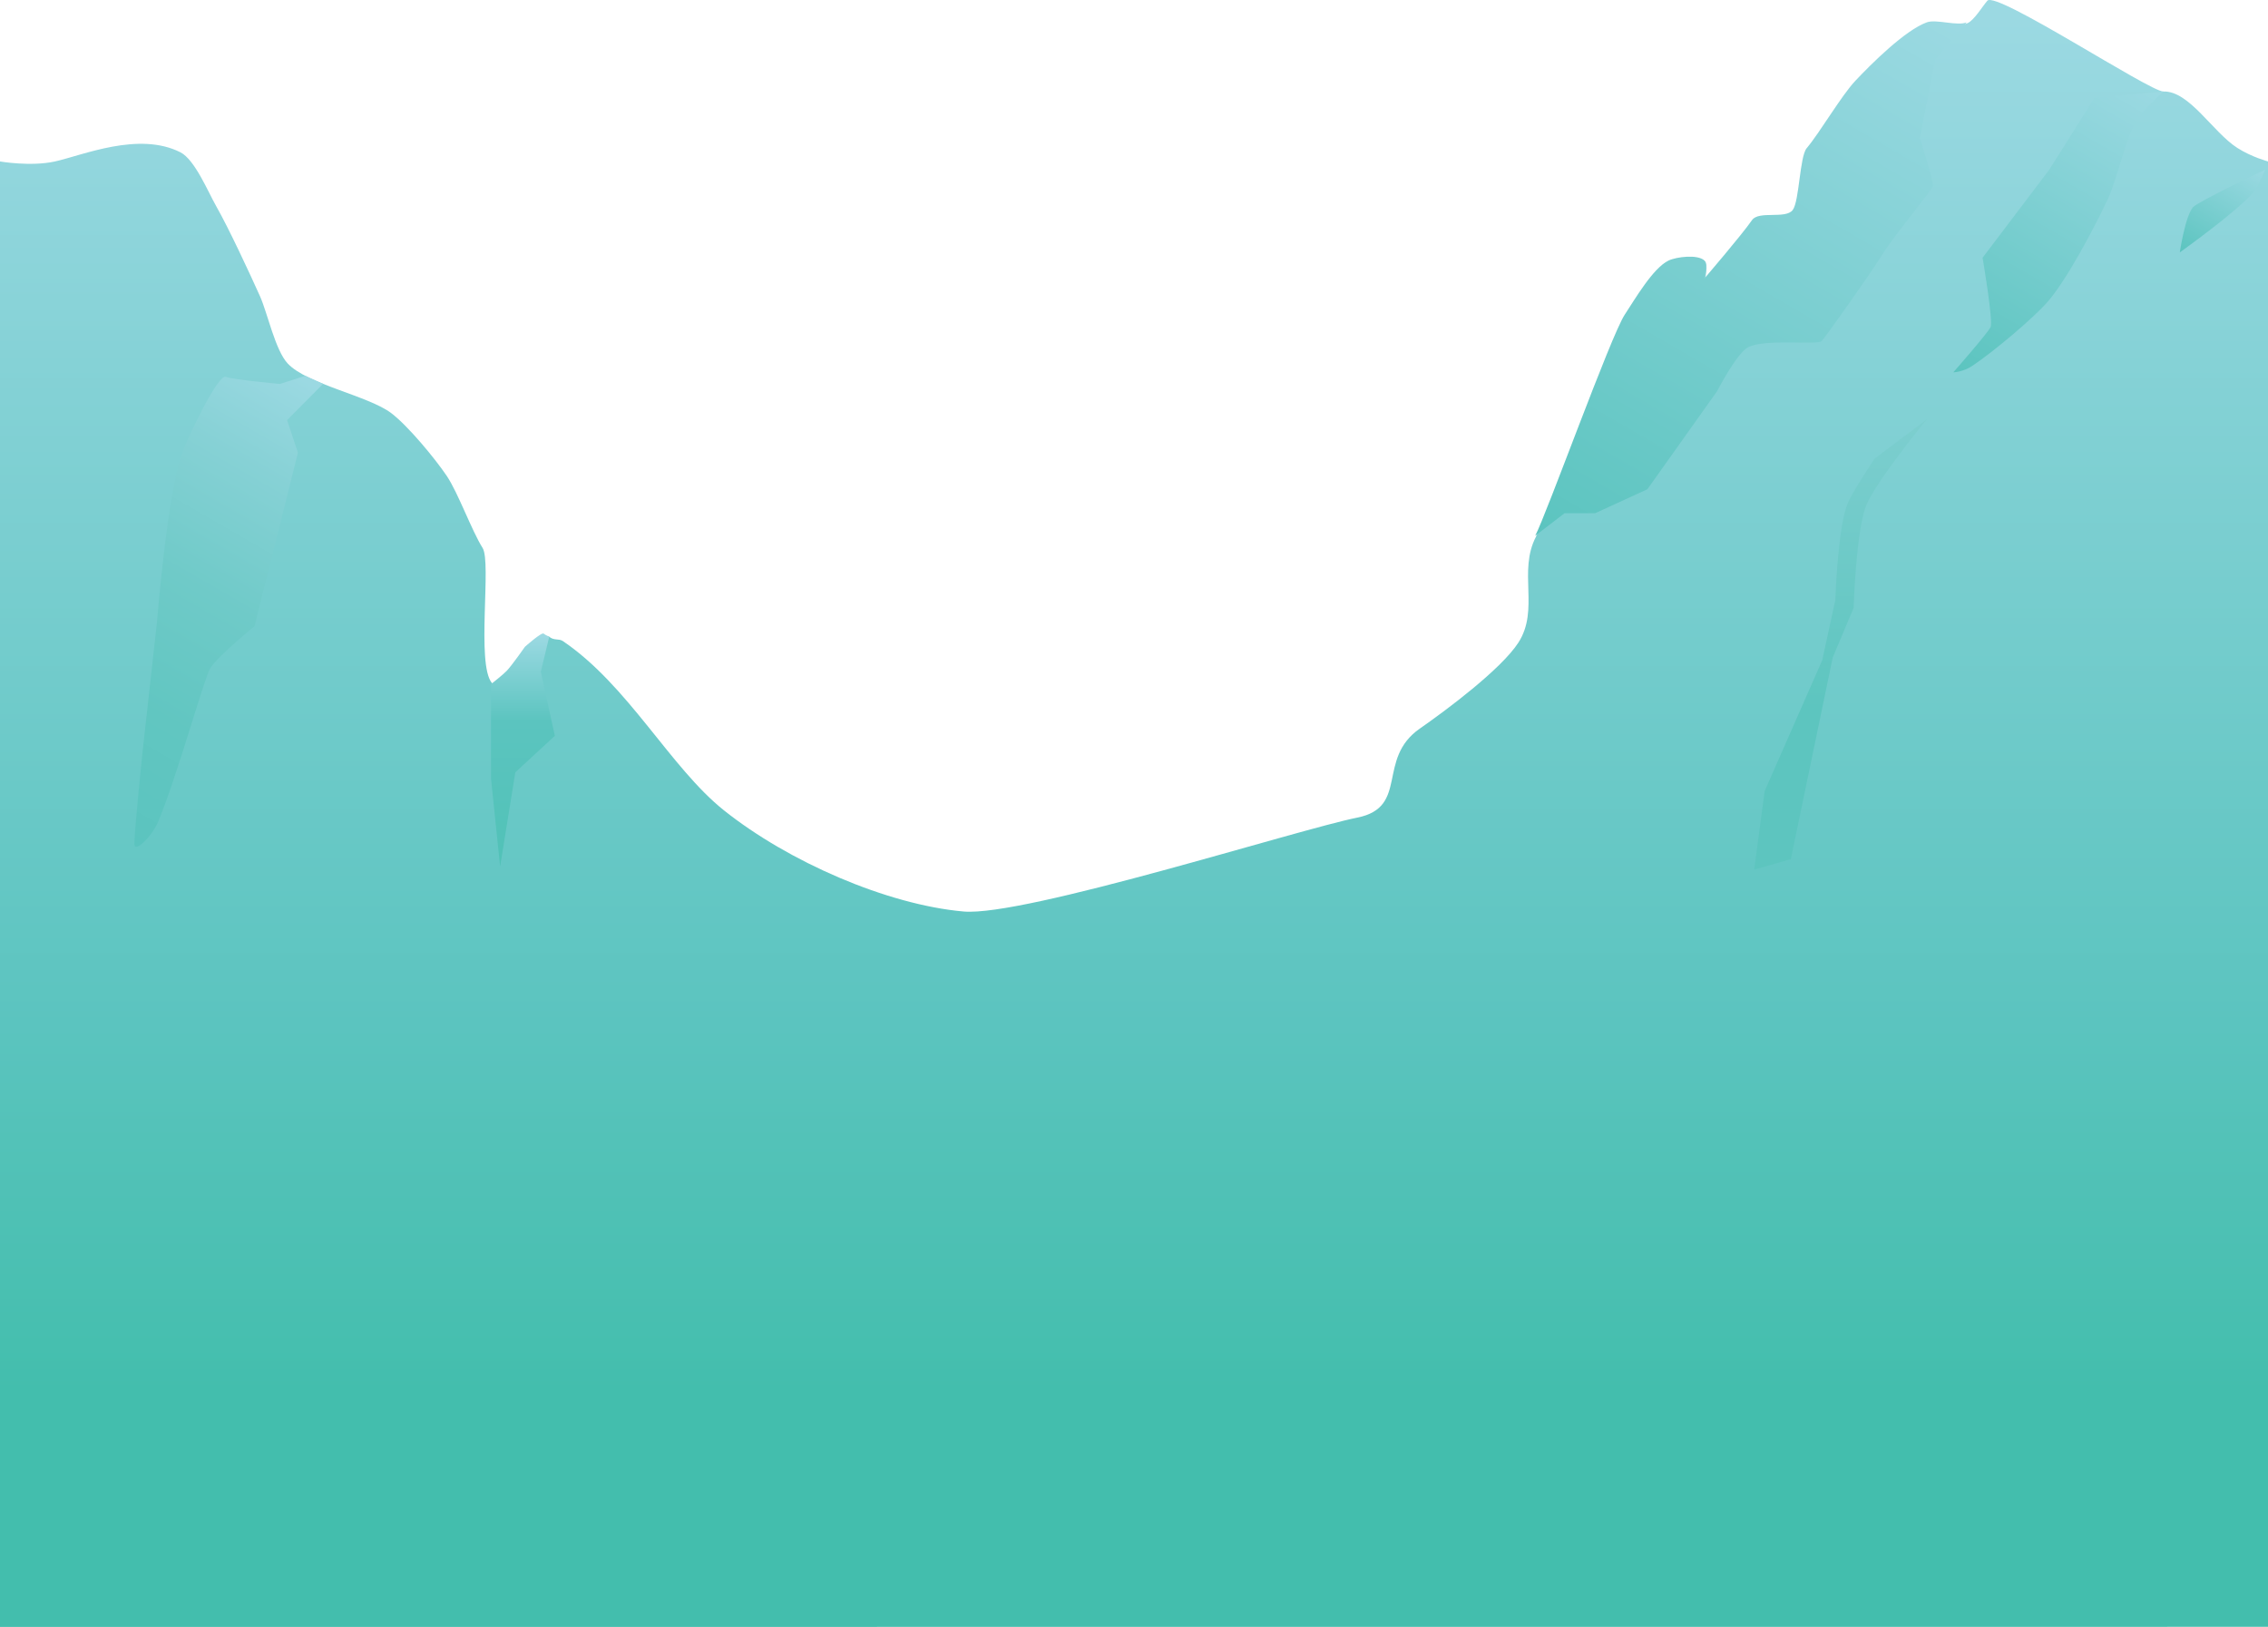
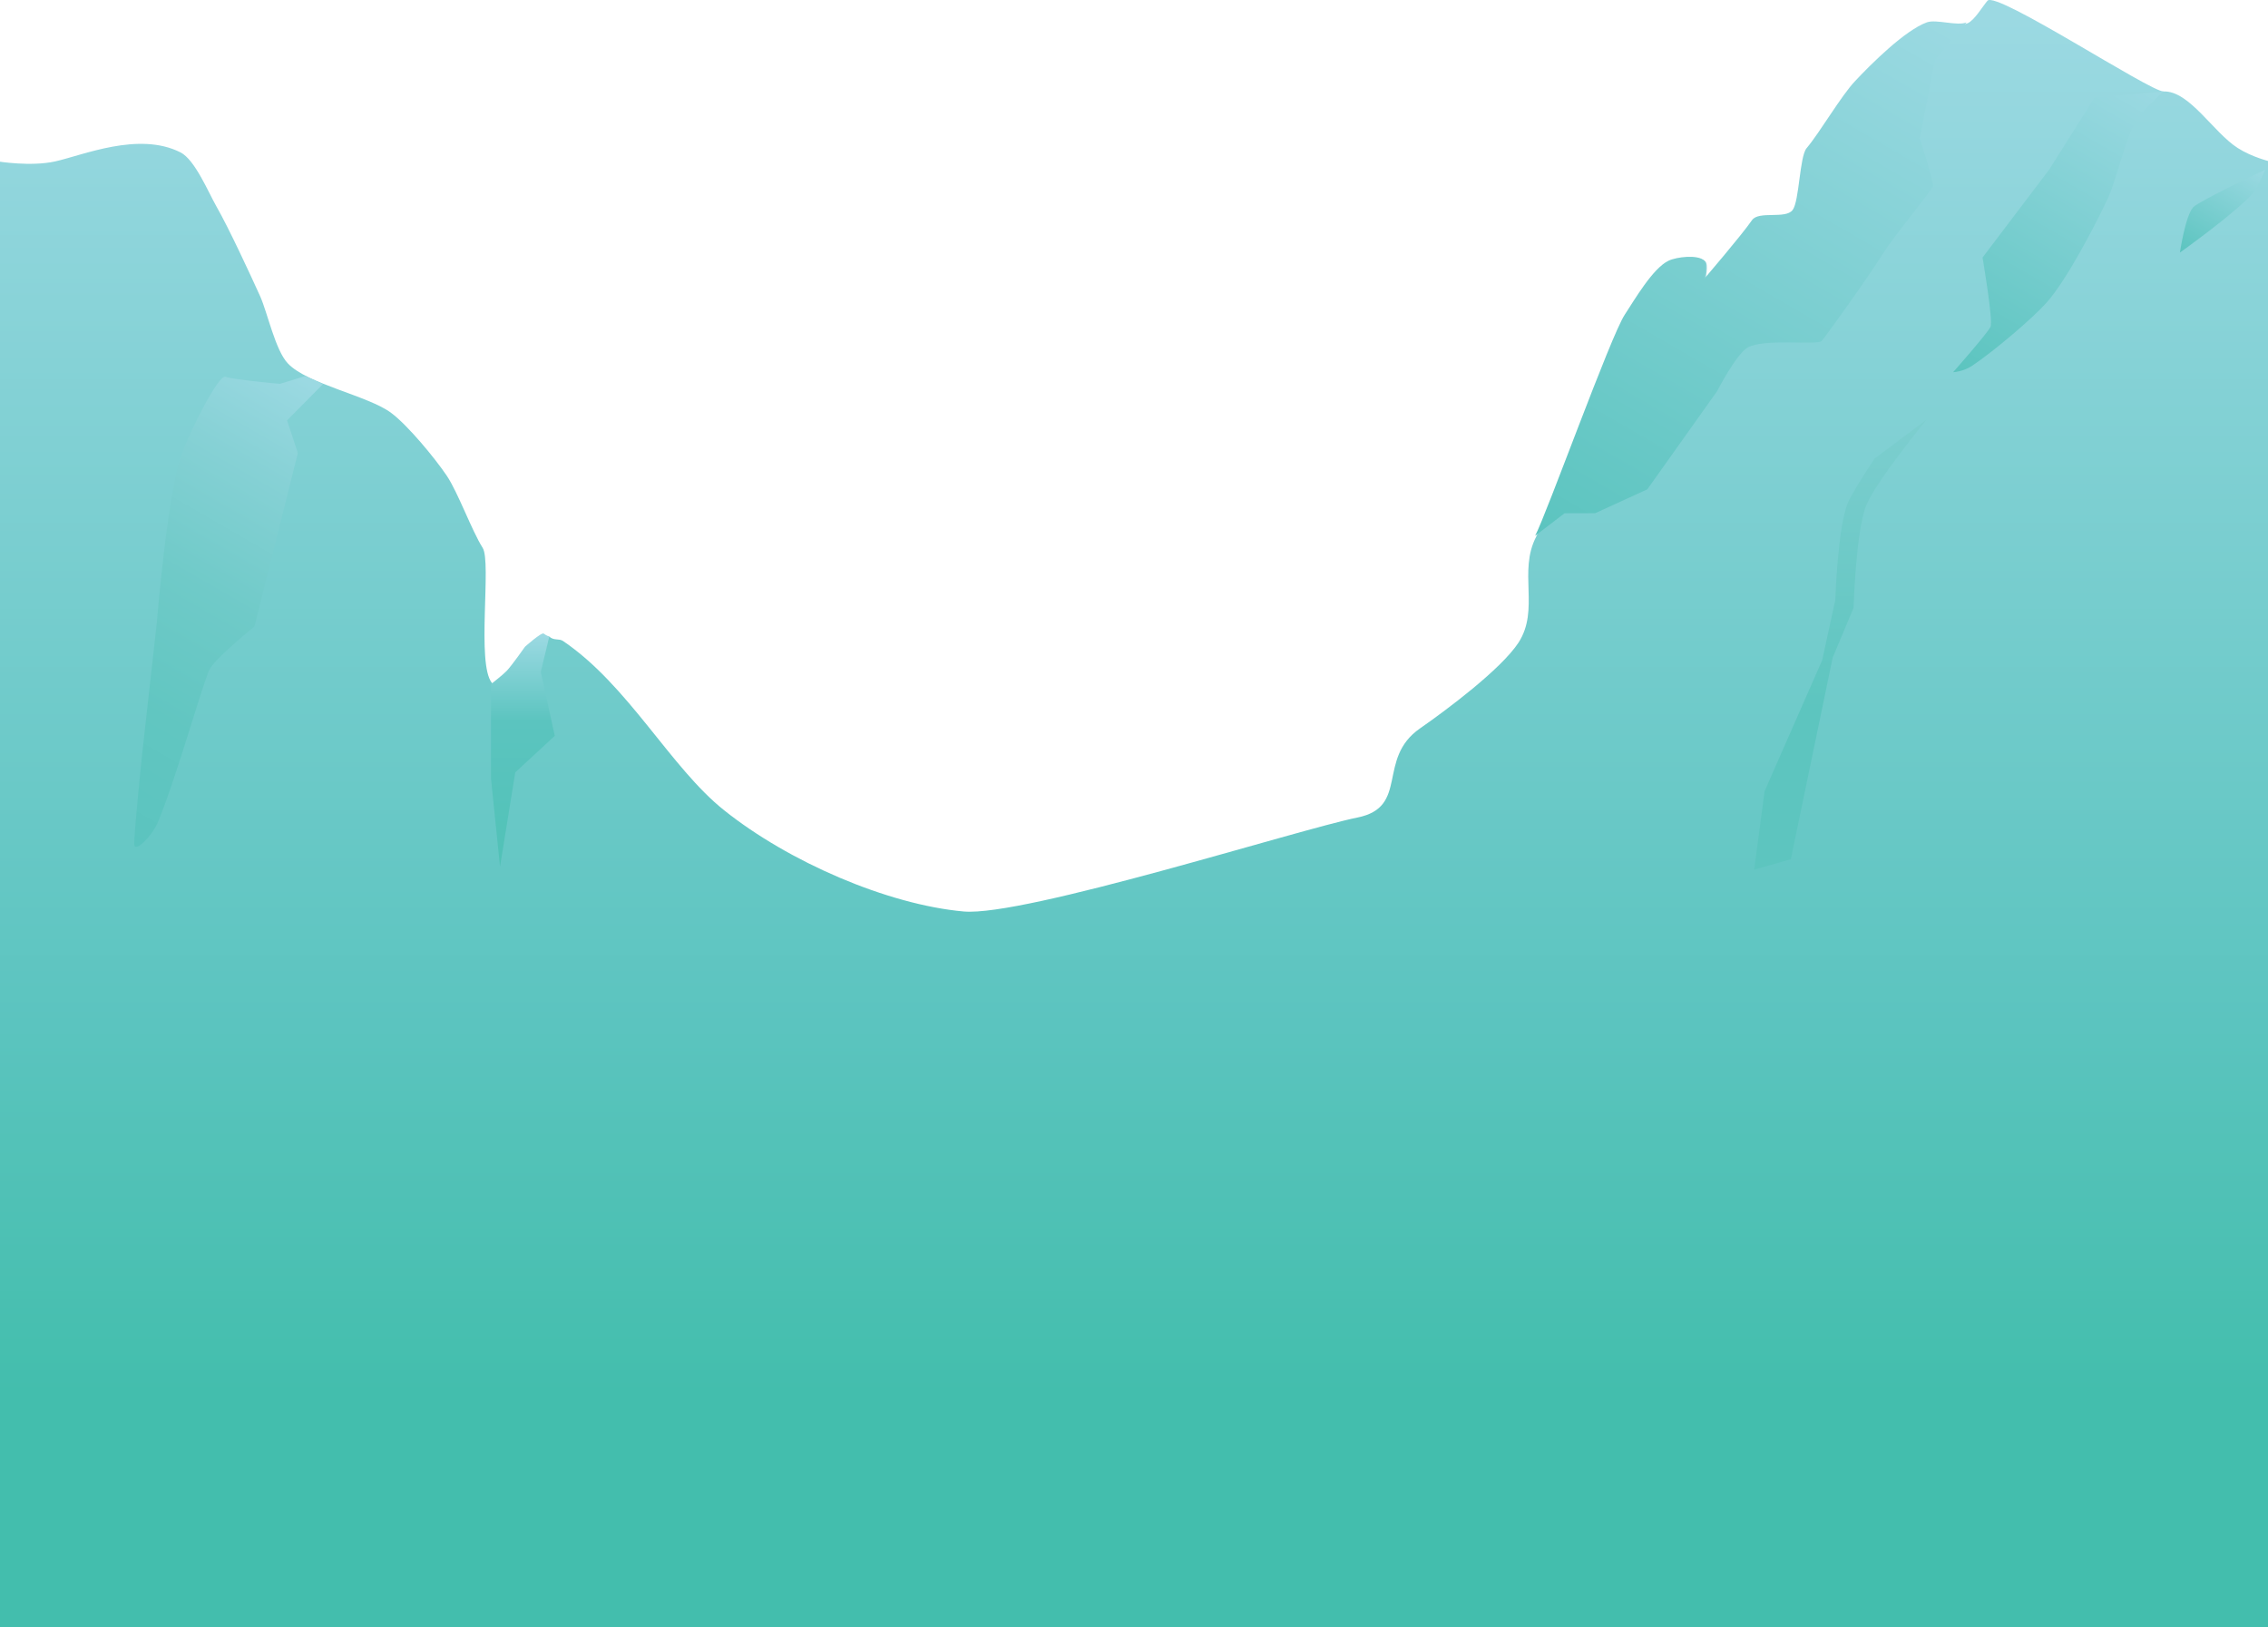
- <svg xmlns="http://www.w3.org/2000/svg" version="1.1" id="Layer_1" x="0px" y="0px" width="1280px" height="917.988px" viewBox="0 0 1280 917.988" enable-background="new 0 0 1280 917.988" xml:space="preserve">
+ <svg xmlns="http://www.w3.org/2000/svg" version="1.1" id="Layer_1" x="0px" y="0px" width="1280px" height="918px" viewBox="0 0 1280 918" enable-background="new 0 0 1280 918" xml:space="preserve">
  <g>
-     <linearGradient id="SVGID_1_" gradientUnits="userSpaceOnUse" x1="640" y1="917.988" x2="640" y2="5.131461e-05">
+     <linearGradient id="SVGID_1_" gradientUnits="userSpaceOnUse" x1="640" y1="919" x2="640" y2="-1.047985e-05">
      <stop offset="0.144" style="stop-color:#43BEAD" />
      <stop offset="0.299" style="stop-color:#53C2B8" />
      <stop offset="0.37" style="stop-color:#5BC4BF" />
      <stop offset="0.988" style="stop-color:#9BD9E2" />
    </linearGradient>
-     <path fill="url(#SVGID_1_)" d="M0,91.102c0,0,17.418,3.005,30.98,0.004c15.57-3.445,47.341-17.113,70.872-5.156   c8.141,4.137,15.661,22.51,20.192,30.437c6.999,12.244,18.901,37.864,24.679,50.729c4.216,9.387,8.63,30.574,15.705,38.047   c11.114,11.739,45.428,18.165,58.332,27.901c9.461,7.138,24.787,25.681,31.41,35.51c6.332,9.398,14.134,31.006,20.192,40.583   c5.133,8.116-3.638,65.397,5.207,76.155c3.022,3.675,13.3-13.068,22.057-22.763c0.09-0.1,9.098-4.261,10.373-3.236   c2.831,2.275,5.343,0.823,7.729,2.442c36.92,25.037,60.61,71.372,90.882,95.5c36.324,28.951,91.952,53.218,135.208,57.053   c34.174,3.03,188.483-46.23,222.124-52.962c29.559-5.915,10.658-33.085,35.413-50.287c14.701-10.215,45.831-33.407,55.558-48.435   c12.075-18.656-0.33-40.141,9.972-59.832c6.599-12.613,42.692-112.987,50.575-124.84c5.425-8.157,15.836-26.223,24.679-30.437   c4.557-2.172,16.622-3.569,20.192,0c1.794,1.794,0,10.146,0,10.146s20.837-24.243,26.923-32.974   c3.789-5.435,18.907-0.404,22.937-5.663c3.779-4.931,3.908-30.169,7.912-34.92c7.561-8.973,19.435-29.508,27.483-38.047   c8.94-9.485,28.106-28.598,40.384-32.974c5.283-1.883,17.322,2.304,22.435,0c3.859-1.739,8.413-9.512,11.218-12.682   c5.048-5.707,91.764,51.431,99.381,51.224c14.641-0.397,27.872,23.05,41.757,31.88c8.131,5.171,17.242,7.578,17.242,7.578v826.844   L0,917.988V91.102z" />
+     <path fill="url(#SVGID_1_)" d="M-1,91.1c0,0,18.4,3,32,0C46.5,87.7,78.3,74,101.9,86c8.1,4.1,15.7,22.5,20.2,30.4   c7,12.2,18.9,37.9,24.7,50.7c4.2,9.4,8.6,30.6,15.7,38c11.1,11.7,45.4,18.2,58.3,27.9c9.5,7.1,24.8,25.7,31.4,35.5   c6.3,9.4,14.1,31,20.2,40.6c5.1,8.1-3.6,65.4,5.2,76.2c3,3.7,13.3-13.1,22.1-22.8c0.1-0.1,9.1-4.3,10.4-3.2   c2.8,2.3,5.3,0.8,7.7,2.4c36.9,25,60.6,71.4,90.9,95.5c36.3,29,92,53.2,135.2,57.1c34.2,3,188.5-46.2,222.1-53   c29.6-5.9,10.7-33.1,35.4-50.3c14.7-10.2,45.8-33.4,55.6-48.4c12.1-18.7-0.3-40.1,10-59.8c6.6-12.6,42.7-113,50.6-124.8   c5.4-8.2,15.8-26.2,24.7-30.4c4.6-2.2,16.6-3.6,20.2,0c1.8,1.8,0,10.1,0,10.1s20.8-24.2,26.9-33c3.8-5.4,18.9-0.4,22.9-5.7   c3.8-4.9,3.9-30.2,7.9-34.9c7.6-9,19.4-29.5,27.5-38c8.9-9.5,28.1-28.6,40.4-33c5.3-1.9,17.3,2.3,22.4,0c3.9-1.7,8.4-9.5,11.2-12.7   c5-5.7,91.8,51.4,99.4,51.2c14.6-0.4,27.9,23,41.8,31.9c8.1,5.2,18.2,7.6,18.2,7.6V919H-1V91.1z" />
    <linearGradient id="SVGID_2_" gradientUnits="userSpaceOnUse" x1="899.847" y1="321.573" x2="1086.175" y2="-1.156">
      <stop offset="0" style="stop-color:#5BC4BF" />
      <stop offset="0.988" style="stop-color:#9BD9E2" />
    </linearGradient>
-     <path fill="url(#SVGID_2_)" d="M866.439,302.285c6.599-12.613,42.692-112.987,50.575-124.84   c5.425-8.157,15.836-26.223,24.679-30.437c4.557-2.172,16.622-3.569,20.192,0c1.794,1.794,0,10.146,0,10.146   s20.837-24.243,26.923-32.974c3.789-5.435,18.907-0.404,22.937-5.663c3.779-4.931,3.908-30.169,7.912-34.92   c7.561-8.973,19.435-29.508,27.483-38.047c8.94-9.485,28.106-28.598,40.384-32.974c5.283-1.883,17.322,2.304,22.435,0   l-17.803,21.078l-8.614,44.299c0,0,8.099,25.389,7.383,27.071c-1.403,3.297-22.028,28.064-28.302,38.146   c-7.936,12.753-32.47,47.035-34.455,49.221c-2.377,2.619-32.747-1.562-41.838,3.692c-6.502,3.758-17.227,24.61-17.227,24.61   l-39.377,55.373l-29.532,13.536h-17.227L866.439,302.285z" />
+     <path fill="url(#SVGID_2_)" d="M866.4,302.3c6.6-12.6,42.7-113,50.6-124.8c5.4-8.2,15.8-26.2,24.7-30.4c4.6-2.2,16.6-3.6,20.2,0   c1.8,1.8,0,10.1,0,10.1s20.8-24.2,26.9-33c3.8-5.4,18.9-0.4,22.9-5.7c3.8-4.9,3.9-30.2,7.9-34.9c7.6-9,19.4-29.5,27.5-38   c8.9-9.5,28.1-28.6,40.4-33c5.3-1.9,17.3,2.3,22.4,0l-17.8,21.1l-8.6,44.3c0,0,8.1,25.4,7.4,27.1c-1.4,3.3-22,28.1-28.3,38.1   c-7.9,12.8-32.5,47-34.5,49.2c-2.4,2.6-32.7-1.6-41.8,3.7c-6.5,3.8-17.2,24.6-17.2,24.6l-39.4,55.4l-29.5,13.5H883L866.4,302.3z" />
    <linearGradient id="SVGID_3_" gradientUnits="userSpaceOnUse" x1="1106.796" y1="212.641" x2="1205.069" y2="42.426">
      <stop offset="0" style="stop-color:#5BC4BF" />
      <stop offset="0.988" style="stop-color:#9BD9E2" />
    </linearGradient>
-     <path fill="url(#SVGID_3_)" d="M1221.001,51.625l-38.905,3.543l-25.57,40.611l-37.602,49.635c0,0,6.088,35.719,4.512,39.107   c-1.614,3.469-21.057,25.57-21.057,25.57s5.522-0.162,10.73-3.648c12.827-8.586,34.117-26.788,41.913-35.459   c11.384-12.66,27.309-43.272,34.594-58.66c5.141-10.86,10.2-34.92,16.545-45.123C1209.002,62.634,1221.001,51.625,1221.001,51.625z   " />
-     <linearGradient id="SVGID_4_" gradientUnits="userSpaceOnUse" x1="1235.792" y1="145.619" x2="1268.015" y2="89.807">
+     <path fill="url(#SVGID_3_)" d="M1221,51.6l-38.9,3.5l-25.6,40.6l-37.6,49.6c0,0,6.1,35.7,4.5,39.1c-1.6,3.5-21.1,25.6-21.1,25.6   s5.5-0.2,10.7-3.6c12.8-8.6,34.1-26.8,41.9-35.5c11.4-12.7,27.3-43.3,34.6-58.7c5.1-10.9,10.2-34.9,16.5-45.1   C1209,62.6,1221,51.6,1221,51.6z" />
+     <linearGradient id="SVGID_4_" gradientUnits="userSpaceOnUse" x1="1235.793" y1="145.619" x2="1268.015" y2="89.807">
      <stop offset="0" style="stop-color:#5BC4BF" />
      <stop offset="0.988" style="stop-color:#9BD9E2" />
    </linearGradient>
-     <path fill="url(#SVGID_4_)" d="M1278.359,95.779c0,0-37.795,17.931-40.611,21.057c-4.459,4.952-7.521,25.57-7.521,25.57   s33.617-23.943,42.115-34.594C1274.44,105.183,1278.359,95.779,1278.359,95.779z" />
+     <path fill="url(#SVGID_4_)" d="M1278.4,95.8c0,0-37.8,17.9-40.6,21.1c-4.5,5-7.5,25.6-7.5,25.6s33.6-23.9,42.1-34.6   C1274.4,105.2,1278.4,95.8,1278.4,95.8z" />
    <linearGradient id="SVGID_5_" gradientUnits="userSpaceOnUse" x1="38.977" y1="456.056" x2="178.52" y2="214.36">
      <stop offset="0" style="stop-color:#5BC4BF" />
      <stop offset="0.252" style="stop-color:#61C6C1" />
      <stop offset="0.516" style="stop-color:#6FCAC8" />
      <stop offset="0.784" style="stop-color:#86D1D5" />
      <stop offset="0.988" style="stop-color:#9BD9E2" />
    </linearGradient>
-     <path fill="url(#SVGID_5_)" d="M157.937,216.644c0,0-27.216-2.511-30.469-4.022c-4.097-1.903-20.636,32.046-24.627,42.793   c-8.439,22.725-14.284,95.908-14.284,95.908l-8.162,73.462c0,0-4.863,46.707-4.519,51.762c0.316,4.649,9.987-4.742,13.408-12.946   c10.844-26.006,26.076-81.444,29.411-86.634c4.643-7.225,24.959-23.604,24.959-23.604l24.487-97.949l-6.122-18.365l20.334-20.478   l-10.021-4.504L157.937,216.644z" />
+     <path fill="url(#SVGID_5_)" d="M157.9,216.6c0,0-27.2-2.5-30.5-4c-4.1-1.9-20.6,32-24.6,42.8c-8.4,22.7-14.3,95.9-14.3,95.9   l-8.2,73.5c0,0-4.9,46.7-4.5,51.8c0.3,4.6,10-4.7,13.4-12.9c10.8-26,26.1-81.4,29.4-86.6c4.6-7.2,25-23.6,25-23.6l24.5-97.9   l-6.1-18.4l20.3-20.5l-10-4.5L157.9,216.6z" />
    <linearGradient id="SVGID_6_" gradientUnits="userSpaceOnUse" x1="1038.649" y1="490.673" x2="1038.649" y2="236.768">
      <stop offset="0.357" style="stop-color:#5DC5BF" />
      <stop offset="1" style="stop-color:#7DCECF" />
    </linearGradient>
-     <path fill="url(#SVGID_6_)" d="M1087.277,236.768c0,0-28.655,34.933-34.071,48.486c-5.761,14.418-7.058,57.718-7.058,57.718   l-11.816,28.063L1010.7,484.765l-20.678,5.908l5.908-44.31l32.494-73.85l7.385-33.971c0,0,1.31-41.138,7.058-54.764   c2.742-6.5,15.097-24.994,15.097-24.994L1087.277,236.768z" />
+     <path fill="url(#SVGID_6_)" d="M1087.3,236.8c0,0-28.7,34.9-34.1,48.5c-5.8,14.4-7.1,57.7-7.1,57.7l-11.8,28.1l-23.6,113.7   l-20.7,5.9l5.9-44.3l32.5-73.9l7.4-34c0,0,1.3-41.1,7.1-54.8c2.7-6.5,15.1-25,15.1-25L1087.3,236.8z" />
    <linearGradient id="SVGID_7_" gradientUnits="userSpaceOnUse" x1="295.127" y1="488.966" x2="295.127" y2="357.428">
      <stop offset="0" style="stop-color:#51C2B7" />
      <stop offset="0.622" style="stop-color:#5BC4BF" />
      <stop offset="0.988" style="stop-color:#9BD9E2" />
    </linearGradient>
-     <path fill="url(#SVGID_7_)" d="M296.26,364.935c0,0,9.424-8.433,10.58-7.422c1.047,0.916,3.147,1.676,3.147,1.676l-4.769,19.862   l7.923,36.138l-22.305,20.589l-8.579,53.188l-5.147-49.757v-53.188c0,0,6.665-5.225,8.802-7.439   C288.82,375.573,296.26,364.935,296.26,364.935z" />
+     <path fill="url(#SVGID_7_)" d="M296.3,364.9c0,0,9.4-8.4,10.6-7.4c1,0.9,3.1,1.7,3.1,1.7l-4.8,19.9l7.9,36.1l-22.3,20.6l-8.6,53.2   l-5.1-49.8V386c0,0,6.7-5.2,8.8-7.4C288.8,375.6,296.3,364.9,296.3,364.9z" />
  </g>
</svg>
